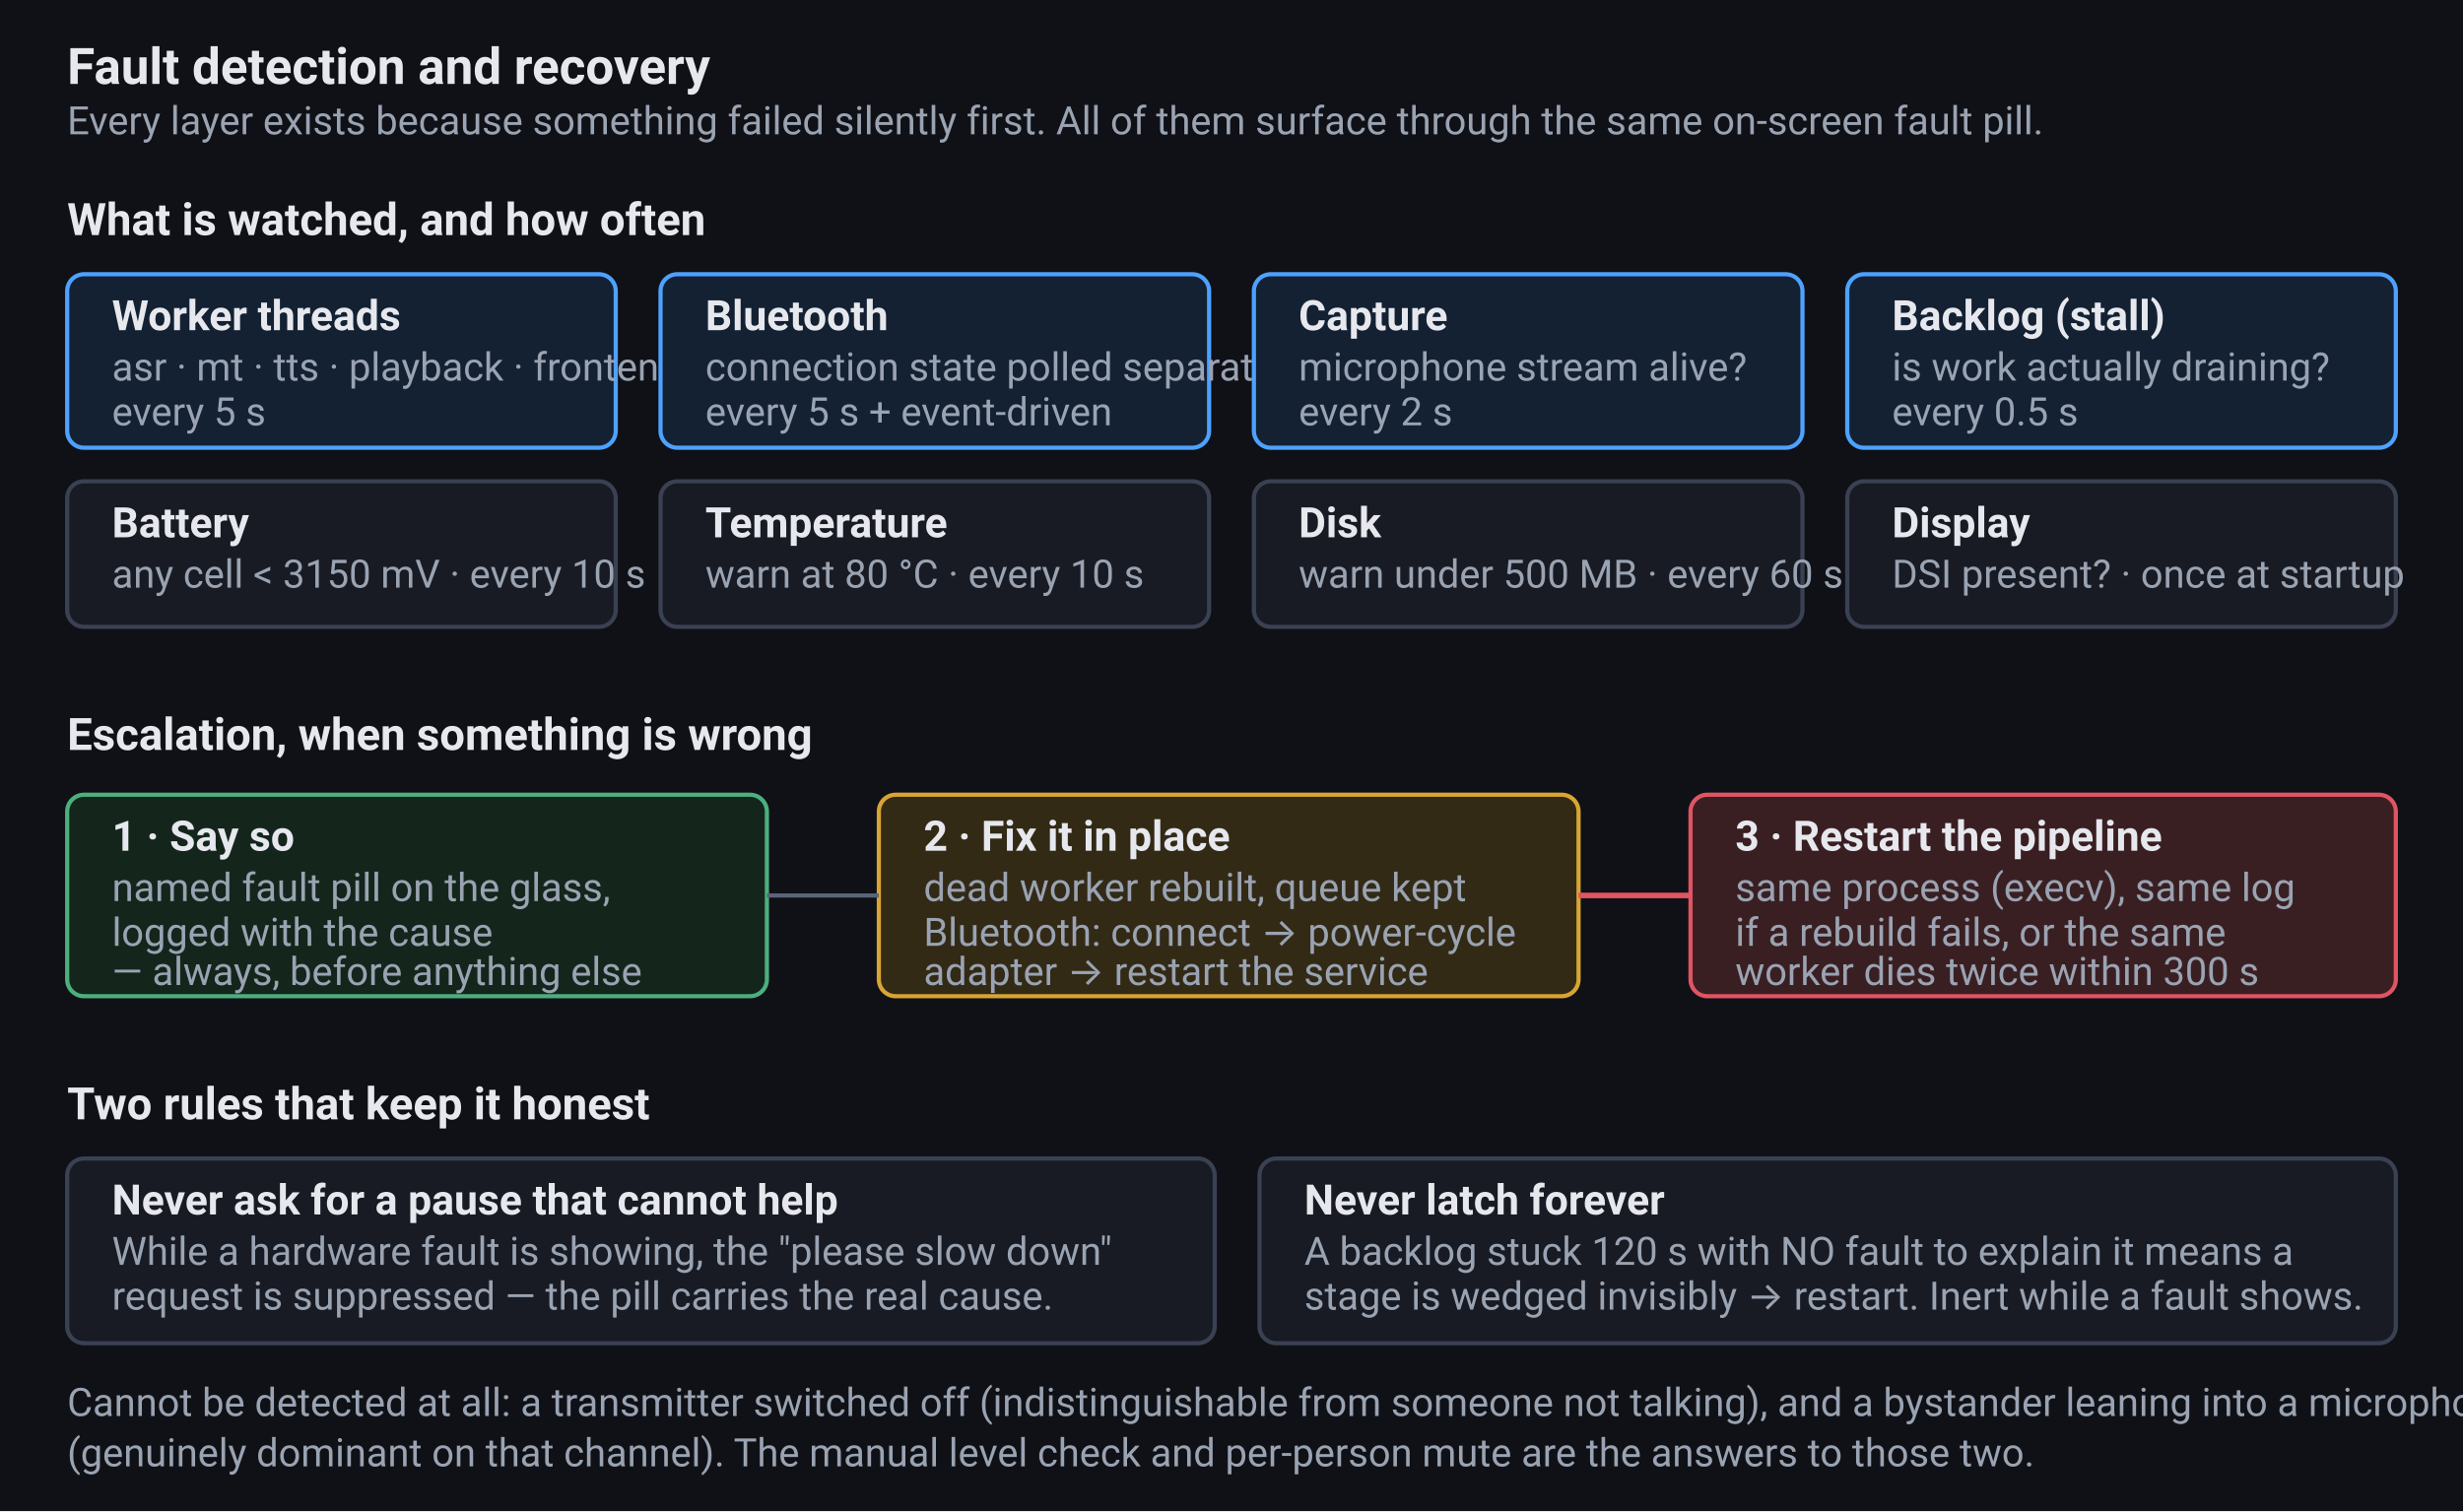
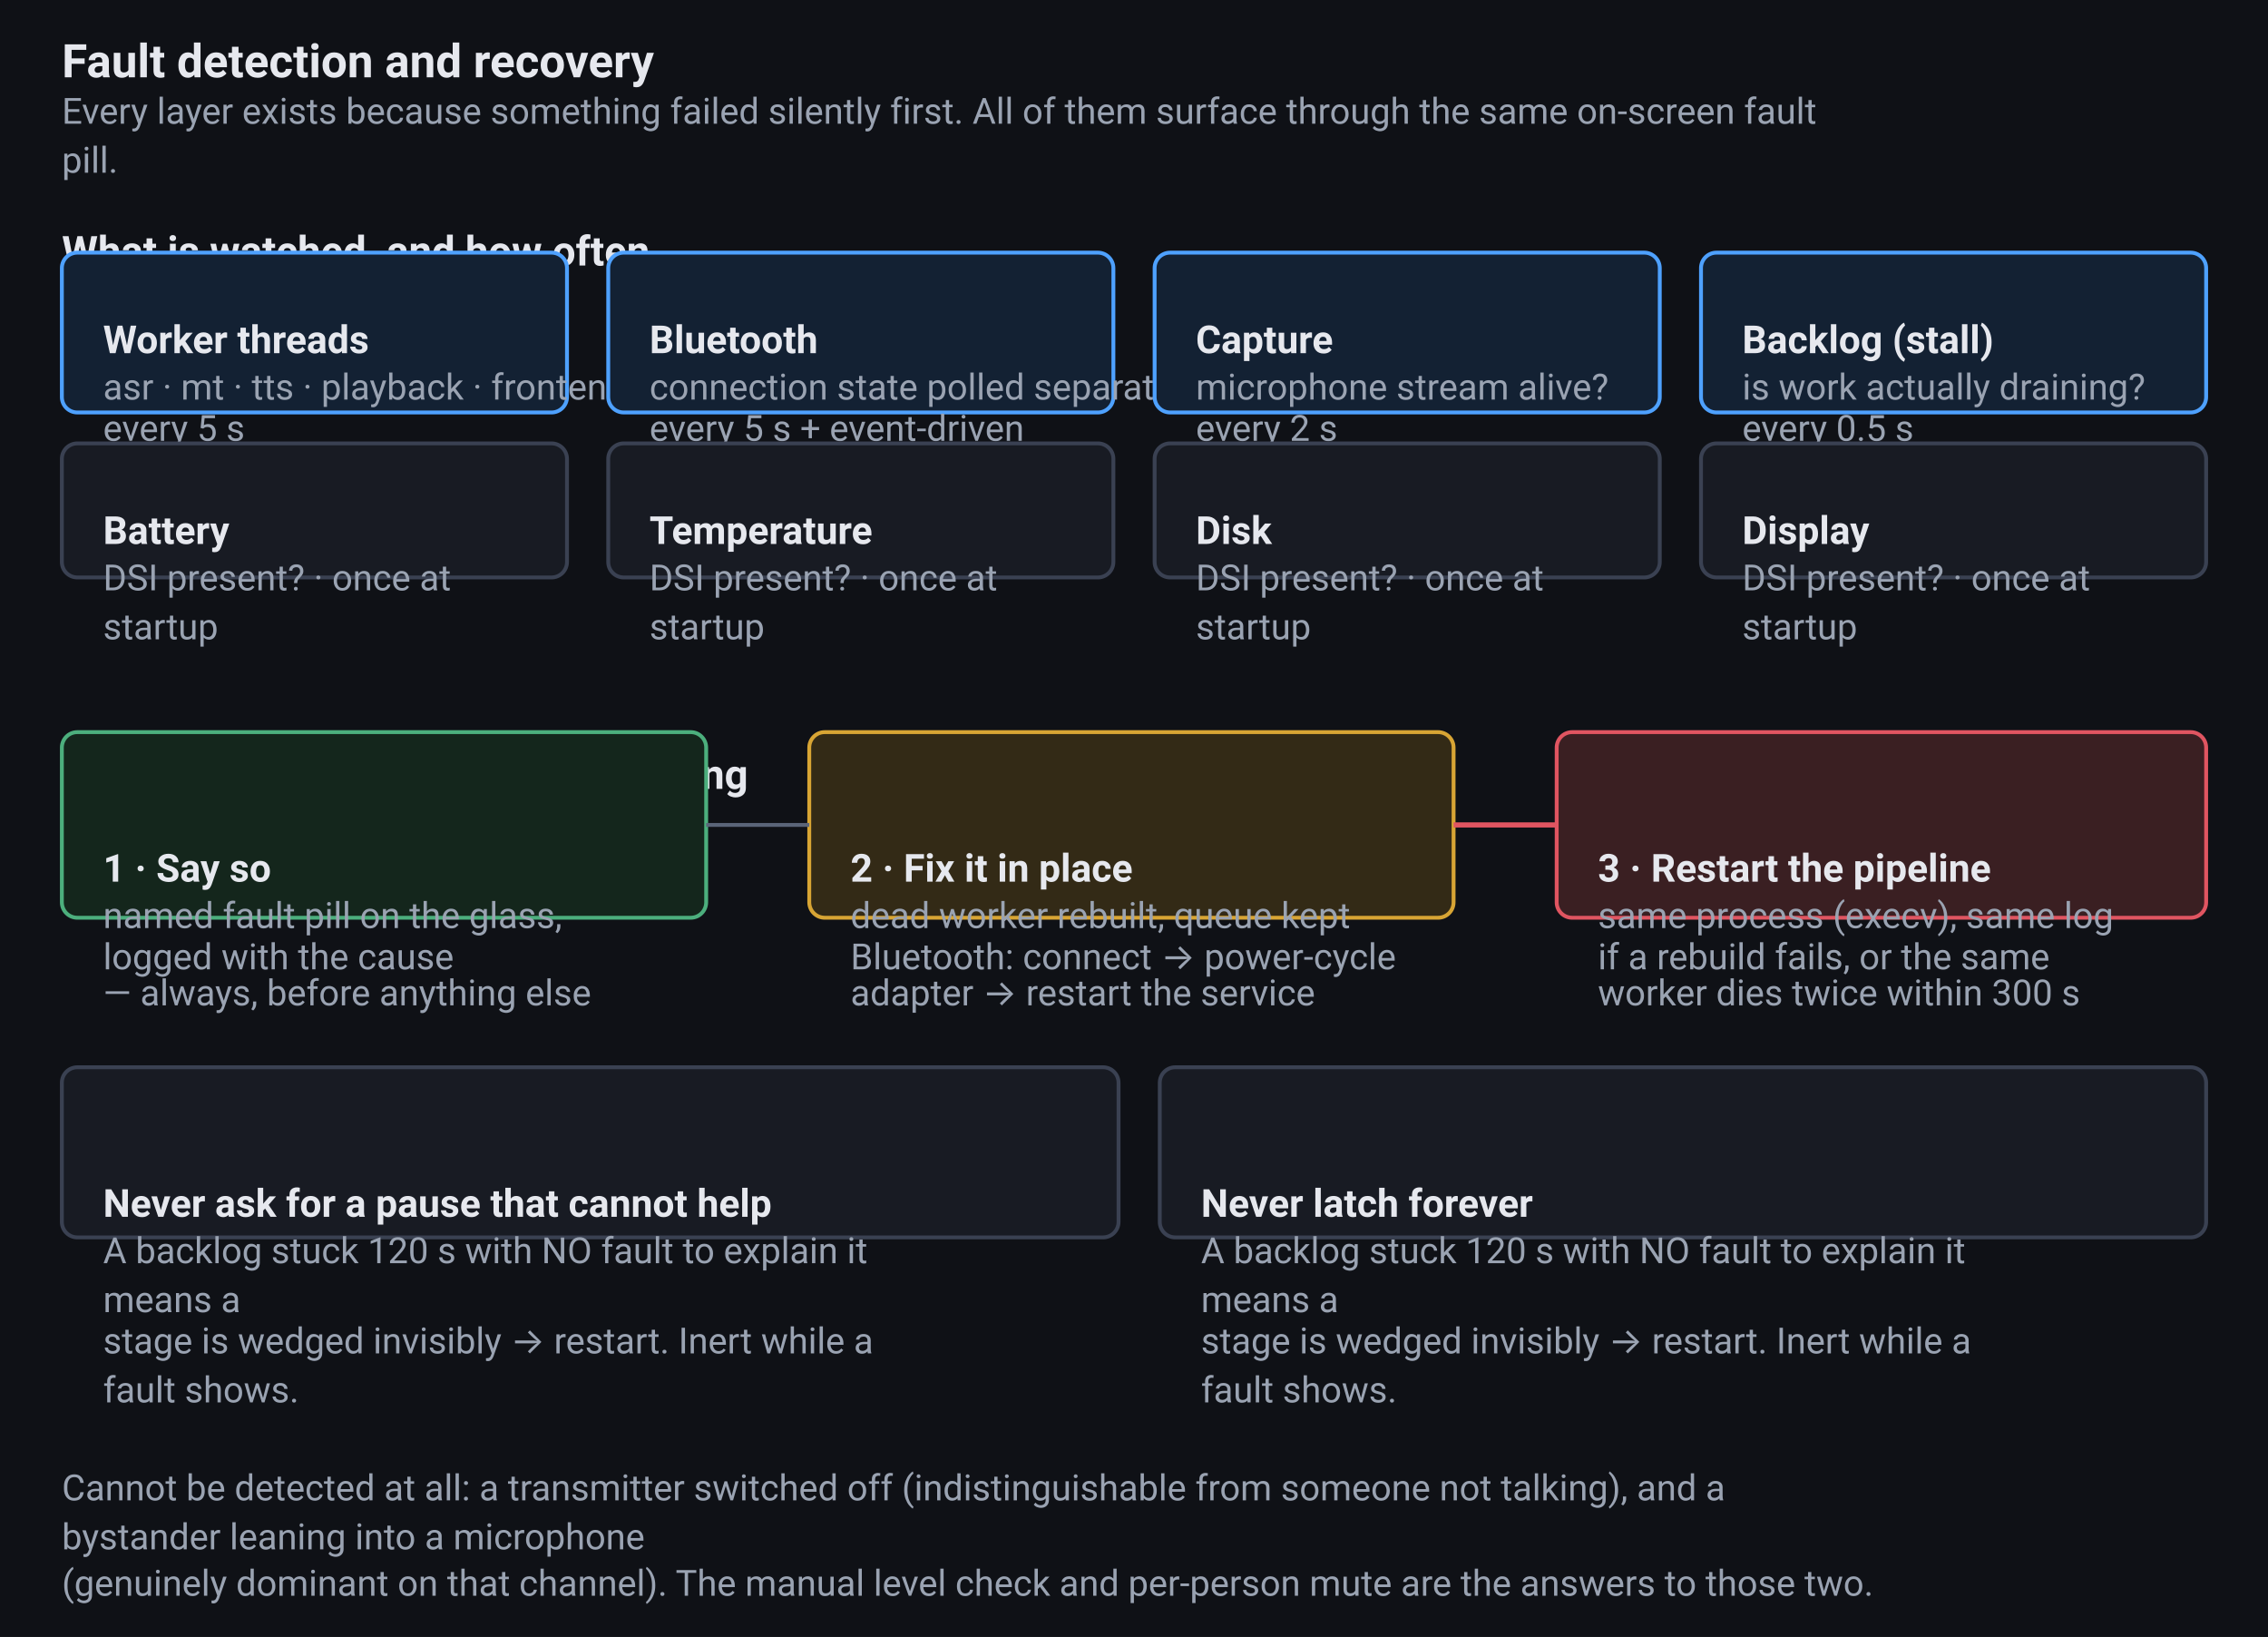
- <svg xmlns="http://www.w3.org/2000/svg" viewBox="0 0 880 540" width="880" height="540" font-family="system-ui,-apple-system,Segoe UI,Roboto,sans-serif">
+ <svg xmlns="http://www.w3.org/2000/svg" viewBox="0 0 880 635" width="880" height="635" font-family="system-ui,-apple-system,Segoe UI,Roboto,sans-serif">
  <style>
  .bg{fill:#0f1116}
  .ts{fill:#9aa3b2;font-size:14px}
  .tt{fill:#e6e8ee;font-size:18px;font-weight:600}
  .lbl{fill:#e6e8ee;font-size:15px;font-weight:600}
  .h{fill:#e6e8ee;font-size:16px;font-weight:600}
  .l{stroke:#5a6478;stroke-width:1.5;fill:none}
  .esc{stroke:#e05561;stroke-width:2;fill:none}
</style>
-   <rect class="bg" width="880" height="540" />
+   <rect class="bg" width="880" height="635" />
  <text class="tt" x="24" y="30">Fault detection and recovery</text>
-   <text class="ts" x="24" y="48">Every layer exists because something failed silently first. All of them surface through the same on-screen fault pill.</text>
-   <text class="h" x="24" y="84">What is watched, and how often</text>
+   <text class="ts" x="24" y="48">Every layer exists because something failed silently first. All of them surface through the same on-screen fault</text>
+   <text class="ts" x="24" y="67">pill.</text>
+   <text class="h" x="24" y="103">What is watched, and how often</text>
  <rect x="24" y="98" width="196" height="62" rx="6" fill="#132133" stroke="#4ea1ff" stroke-width="1.5" />
-   <text class="lbl" x="40" y="118">Worker threads</text>
-   <text class="ts" x="40" y="136">asr · mt · tts · playback · frontend</text>
-   <text class="ts" x="40" y="152">every 5 s</text>
+   <text class="lbl" x="40" y="137">Worker threads</text>
+   <text class="ts" x="40" y="155">asr · mt · tts · playback · frontend</text>
+   <text class="ts" x="40" y="171">every 5 s</text>
  <rect x="236" y="98" width="196" height="62" rx="6" fill="#132133" stroke="#4ea1ff" stroke-width="1.5" />
-   <text class="lbl" x="252" y="118">Bluetooth</text>
-   <text class="ts" x="252" y="136">connection state polled separately</text>
-   <text class="ts" x="252" y="152">every 5 s + event-driven</text>
+   <text class="lbl" x="252" y="137">Bluetooth</text>
+   <text class="ts" x="252" y="155">connection state polled separately</text>
+   <text class="ts" x="252" y="171">every 5 s + event-driven</text>
  <rect x="448" y="98" width="196" height="62" rx="6" fill="#132133" stroke="#4ea1ff" stroke-width="1.5" />
-   <text class="lbl" x="464" y="118">Capture</text>
-   <text class="ts" x="464" y="136">microphone stream alive?</text>
-   <text class="ts" x="464" y="152">every 2 s</text>
+   <text class="lbl" x="464" y="137">Capture</text>
+   <text class="ts" x="464" y="155">microphone stream alive?</text>
+   <text class="ts" x="464" y="171">every 2 s</text>
  <rect x="660" y="98" width="196" height="62" rx="6" fill="#132133" stroke="#4ea1ff" stroke-width="1.5" />
-   <text class="lbl" x="676" y="118">Backlog (stall)</text>
-   <text class="ts" x="676" y="136">is work actually draining?</text>
-   <text class="ts" x="676" y="152">every 0.5 s</text>
+   <text class="lbl" x="676" y="137">Backlog (stall)</text>
+   <text class="ts" x="676" y="155">is work actually draining?</text>
+   <text class="ts" x="676" y="171">every 0.5 s</text>
  <rect x="24" y="172" width="196" height="52" rx="6" fill="#181b23" stroke="#3a4152" stroke-width="1.5" />
-   <text class="lbl" x="40" y="192">Battery</text>
-   <text class="ts" x="40" y="210">any cell &lt; 3150 mV · every 10 s</text>
+   <text class="lbl" x="40" y="211">Battery</text>
+   <text class="ts" x="40" y="229">DSI present? · once at</text>
+   <text class="ts" x="40" y="248">startup</text>
  <rect x="236" y="172" width="196" height="52" rx="6" fill="#181b23" stroke="#3a4152" stroke-width="1.5" />
-   <text class="lbl" x="252" y="192">Temperature</text>
-   <text class="ts" x="252" y="210">warn at 80 °C · every 10 s</text>
+   <text class="lbl" x="252" y="211">Temperature</text>
+   <text class="ts" x="252" y="229">DSI present? · once at</text>
+   <text class="ts" x="252" y="248">startup</text>
  <rect x="448" y="172" width="196" height="52" rx="6" fill="#181b23" stroke="#3a4152" stroke-width="1.5" />
-   <text class="lbl" x="464" y="192">Disk</text>
-   <text class="ts" x="464" y="210">warn under 500 MB · every 60 s</text>
+   <text class="lbl" x="464" y="211">Disk</text>
+   <text class="ts" x="464" y="229">DSI present? · once at</text>
+   <text class="ts" x="464" y="248">startup</text>
  <rect x="660" y="172" width="196" height="52" rx="6" fill="#181b23" stroke="#3a4152" stroke-width="1.5" />
-   <text class="lbl" x="676" y="192">Display</text>
-   <text class="ts" x="676" y="210">DSI present? · once at startup</text>
-   <text class="h" x="24" y="268">Escalation, when something is wrong</text>
+   <text class="lbl" x="676" y="211">Display</text>
+   <text class="ts" x="676" y="229">DSI present? · once at</text>
+   <text class="ts" x="676" y="248">startup</text>
+   <text class="h" x="24" y="306">Escalation, when something is wrong</text>
  <rect x="24" y="284" width="250" height="72" rx="6" fill="#14261c" stroke="#4caf7d" stroke-width="1.5" />
-   <text class="lbl" x="40" y="304" fill="#4caf7d">1 · Say so</text>
-   <text class="ts" x="40" y="322">named fault pill on the glass,</text>
-   <text class="ts" x="40" y="338">logged with the cause</text>
-   <text class="ts" x="40" y="352">— always, before anything else</text>
+   <text class="lbl" x="40" y="342" fill="#4caf7d">1 · Say so</text>
+   <text class="ts" x="40" y="360">named fault pill on the glass,</text>
+   <text class="ts" x="40" y="376">logged with the cause</text>
+   <text class="ts" x="40" y="390">— always, before anything else</text>
  <rect x="314" y="284" width="250" height="72" rx="6" fill="#332a16" stroke="#d8a534" stroke-width="1.5" />
-   <text class="lbl" x="330" y="304" fill="#d8a534">2 · Fix it in place</text>
-   <text class="ts" x="330" y="322">dead worker rebuilt, queue kept</text>
-   <text class="ts" x="330" y="338">Bluetooth: connect → power-cycle</text>
-   <text class="ts" x="330" y="352">adapter → restart the service</text>
+   <text class="lbl" x="330" y="342" fill="#d8a534">2 · Fix it in place</text>
+   <text class="ts" x="330" y="360">dead worker rebuilt, queue kept</text>
+   <text class="ts" x="330" y="376">Bluetooth: connect → power-cycle</text>
+   <text class="ts" x="330" y="390">adapter → restart the service</text>
  <rect x="604" y="284" width="252" height="72" rx="6" fill="#3a1f22" stroke="#e05561" stroke-width="1.5" />
-   <text class="lbl" x="620" y="304" fill="#e05561">3 · Restart the pipeline</text>
-   <text class="ts" x="620" y="322">same process (execv), same log</text>
-   <text class="ts" x="620" y="338">if a rebuild fails, or the same</text>
-   <text class="ts" x="620" y="352">worker dies twice within 300 s</text>
+   <text class="lbl" x="620" y="342" fill="#e05561">3 · Restart the pipeline</text>
+   <text class="ts" x="620" y="360">same process (execv), same log</text>
+   <text class="ts" x="620" y="376">if a rebuild fails, or the same</text>
+   <text class="ts" x="620" y="390">worker dies twice within 300 s</text>
  <path class="l" d="M274 320 L314 320" />
  <path class="esc" d="M564 320 L604 320" />
-   <text class="h" x="24" y="400">Two rules that keep it honest</text>
+   <text class="h" x="24" y="438">Two rules that keep it honest</text>
  <rect x="24" y="414" width="410" height="66" rx="6" fill="#181b23" stroke="#3a4152" stroke-width="1.5" />
-   <text class="lbl" x="40" y="434">Never ask for a pause that cannot help</text>
-   <text class="ts" x="40" y="452">While a hardware fault is showing, the "please slow down"</text>
-   <text class="ts" x="40" y="468">request is suppressed — the pill carries the real cause.</text>
+   <text class="lbl" x="40" y="472">Never ask for a pause that cannot help</text>
+   <text class="ts" x="40" y="490">A backlog stuck 120 s with NO fault to explain it</text>
+   <text class="ts" x="40" y="509">means a</text>
+   <text class="ts" x="40" y="525">stage is wedged invisibly → restart. Inert while a</text>
+   <text class="ts" x="40" y="544">fault shows.</text>
  <rect x="450" y="414" width="406" height="66" rx="6" fill="#181b23" stroke="#3a4152" stroke-width="1.5" />
-   <text class="lbl" x="466" y="434">Never latch forever</text>
-   <text class="ts" x="466" y="452">A backlog stuck 120 s with NO fault to explain it means a</text>
-   <text class="ts" x="466" y="468">stage is wedged invisibly → restart. Inert while a fault shows.</text>
-   <text class="ts" x="24" y="506">Cannot be detected at all: a transmitter switched off (indistinguishable from someone not talking), and a bystander leaning into a microphone</text>
-   <text class="ts" x="24" y="524">(genuinely dominant on that channel). The manual level check and per-person mute are the answers to those two.</text>
+   <text class="lbl" x="466" y="472">Never latch forever</text>
+   <text class="ts" x="466" y="490">A backlog stuck 120 s with NO fault to explain it</text>
+   <text class="ts" x="466" y="509">means a</text>
+   <text class="ts" x="466" y="525">stage is wedged invisibly → restart. Inert while a</text>
+   <text class="ts" x="466" y="544">fault shows.</text>
+   <text class="ts" x="24" y="582">Cannot be detected at all: a transmitter switched off (indistinguishable from someone not talking), and a</text>
+   <text class="ts" x="24" y="601">bystander leaning into a microphone</text>
+   <text class="ts" x="24" y="619">(genuinely dominant on that channel). The manual level check and per-person mute are the answers to those two.</text>
</svg>
